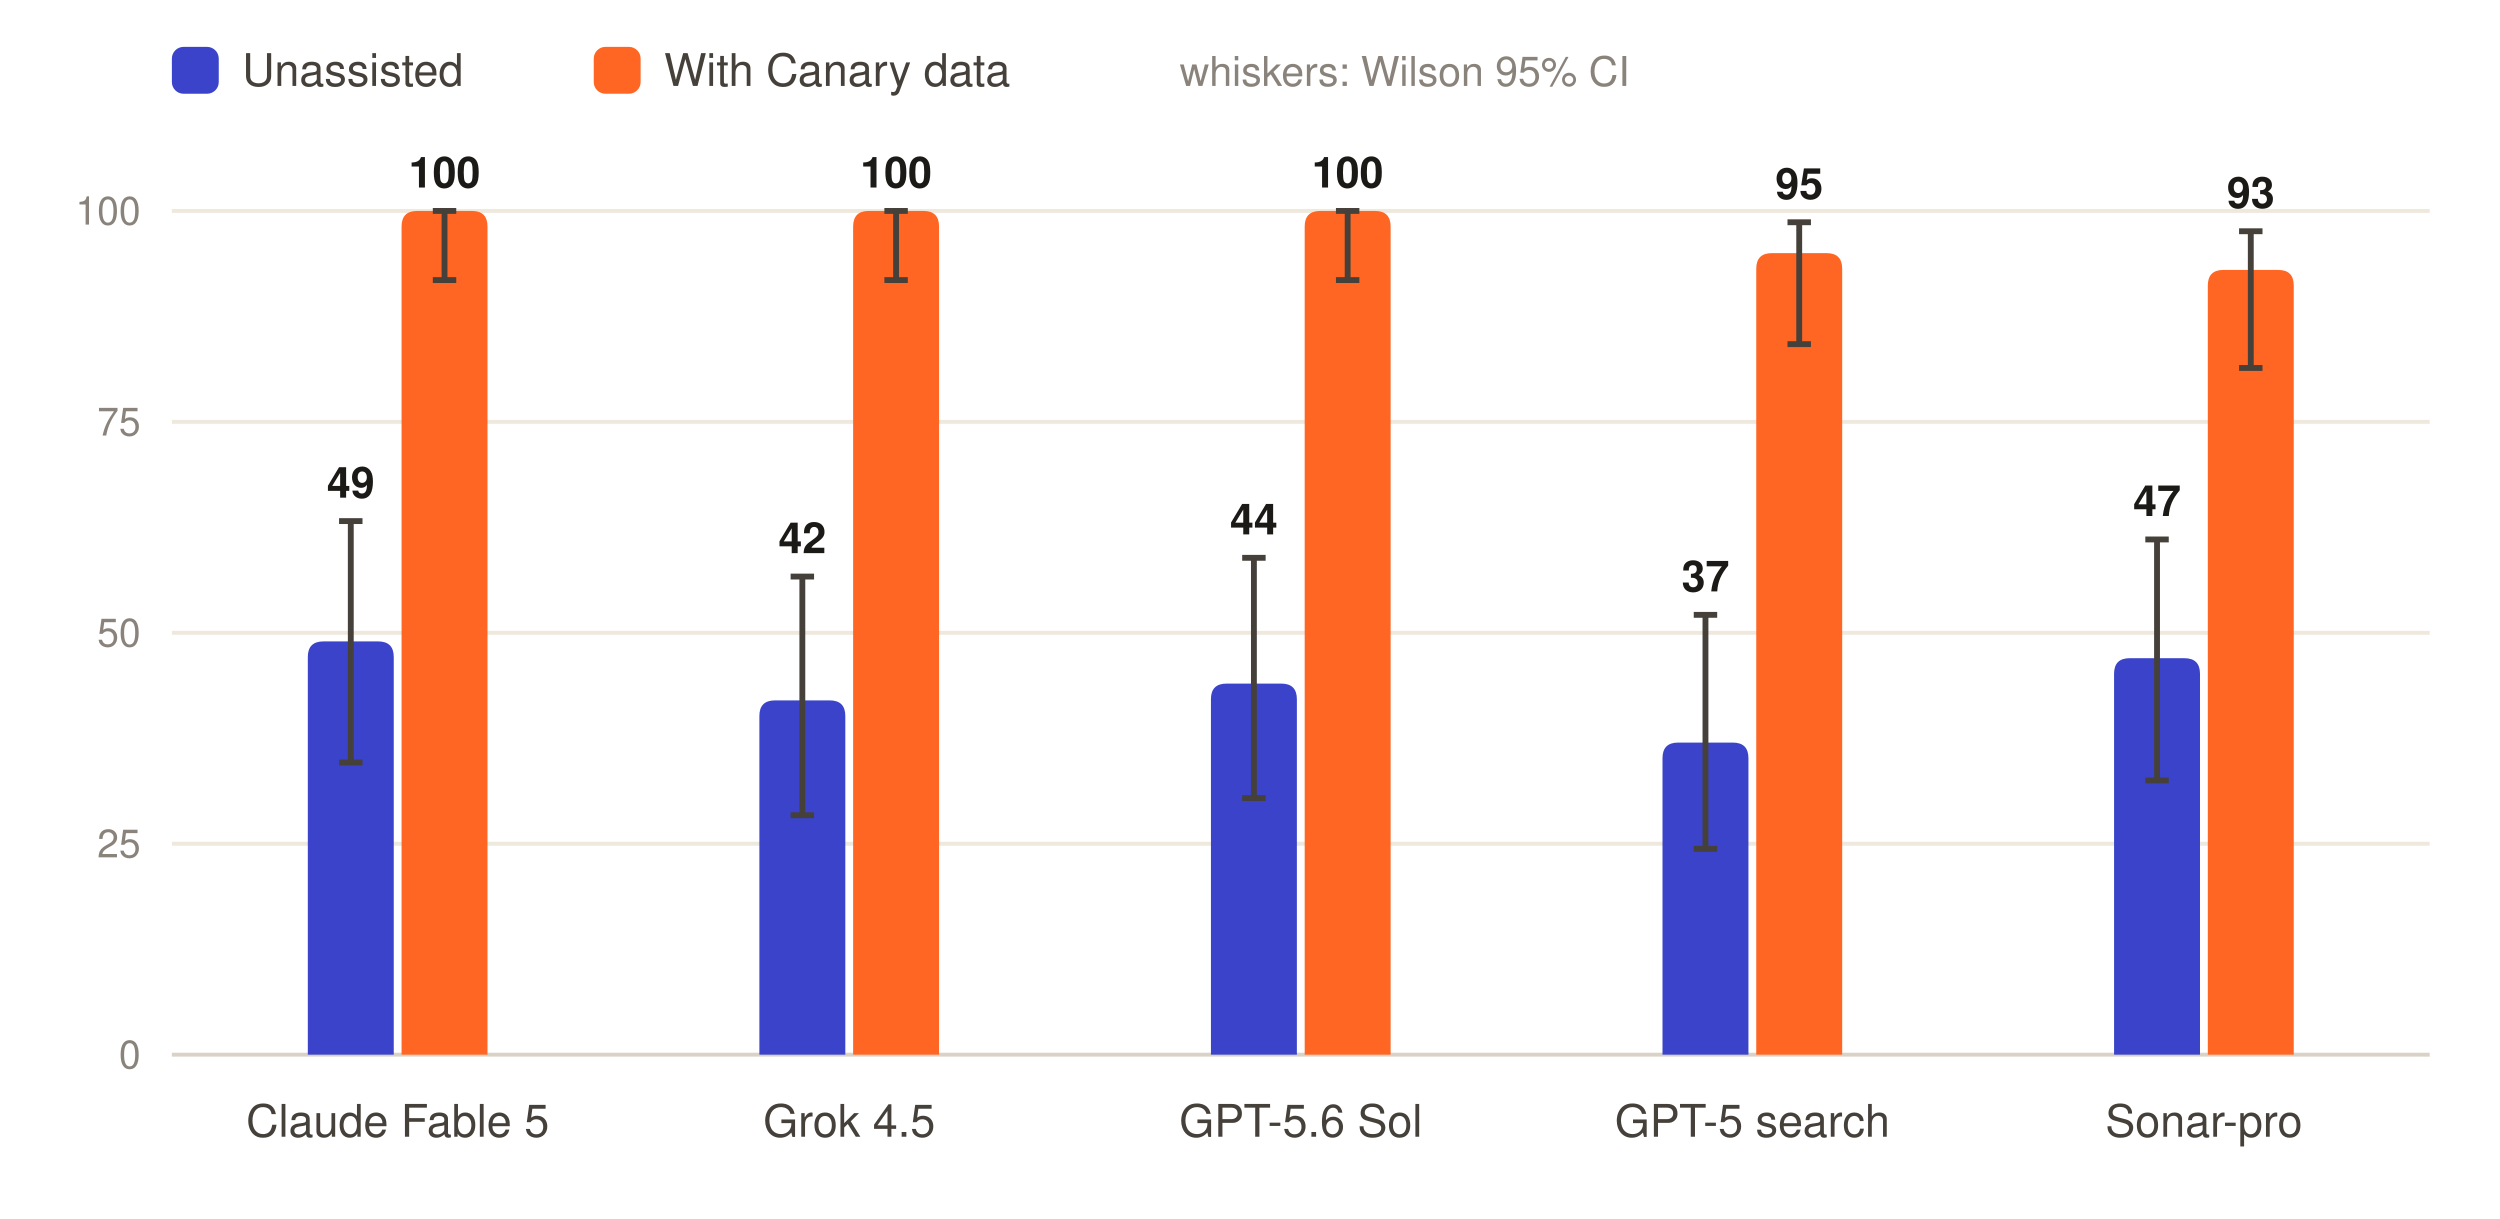
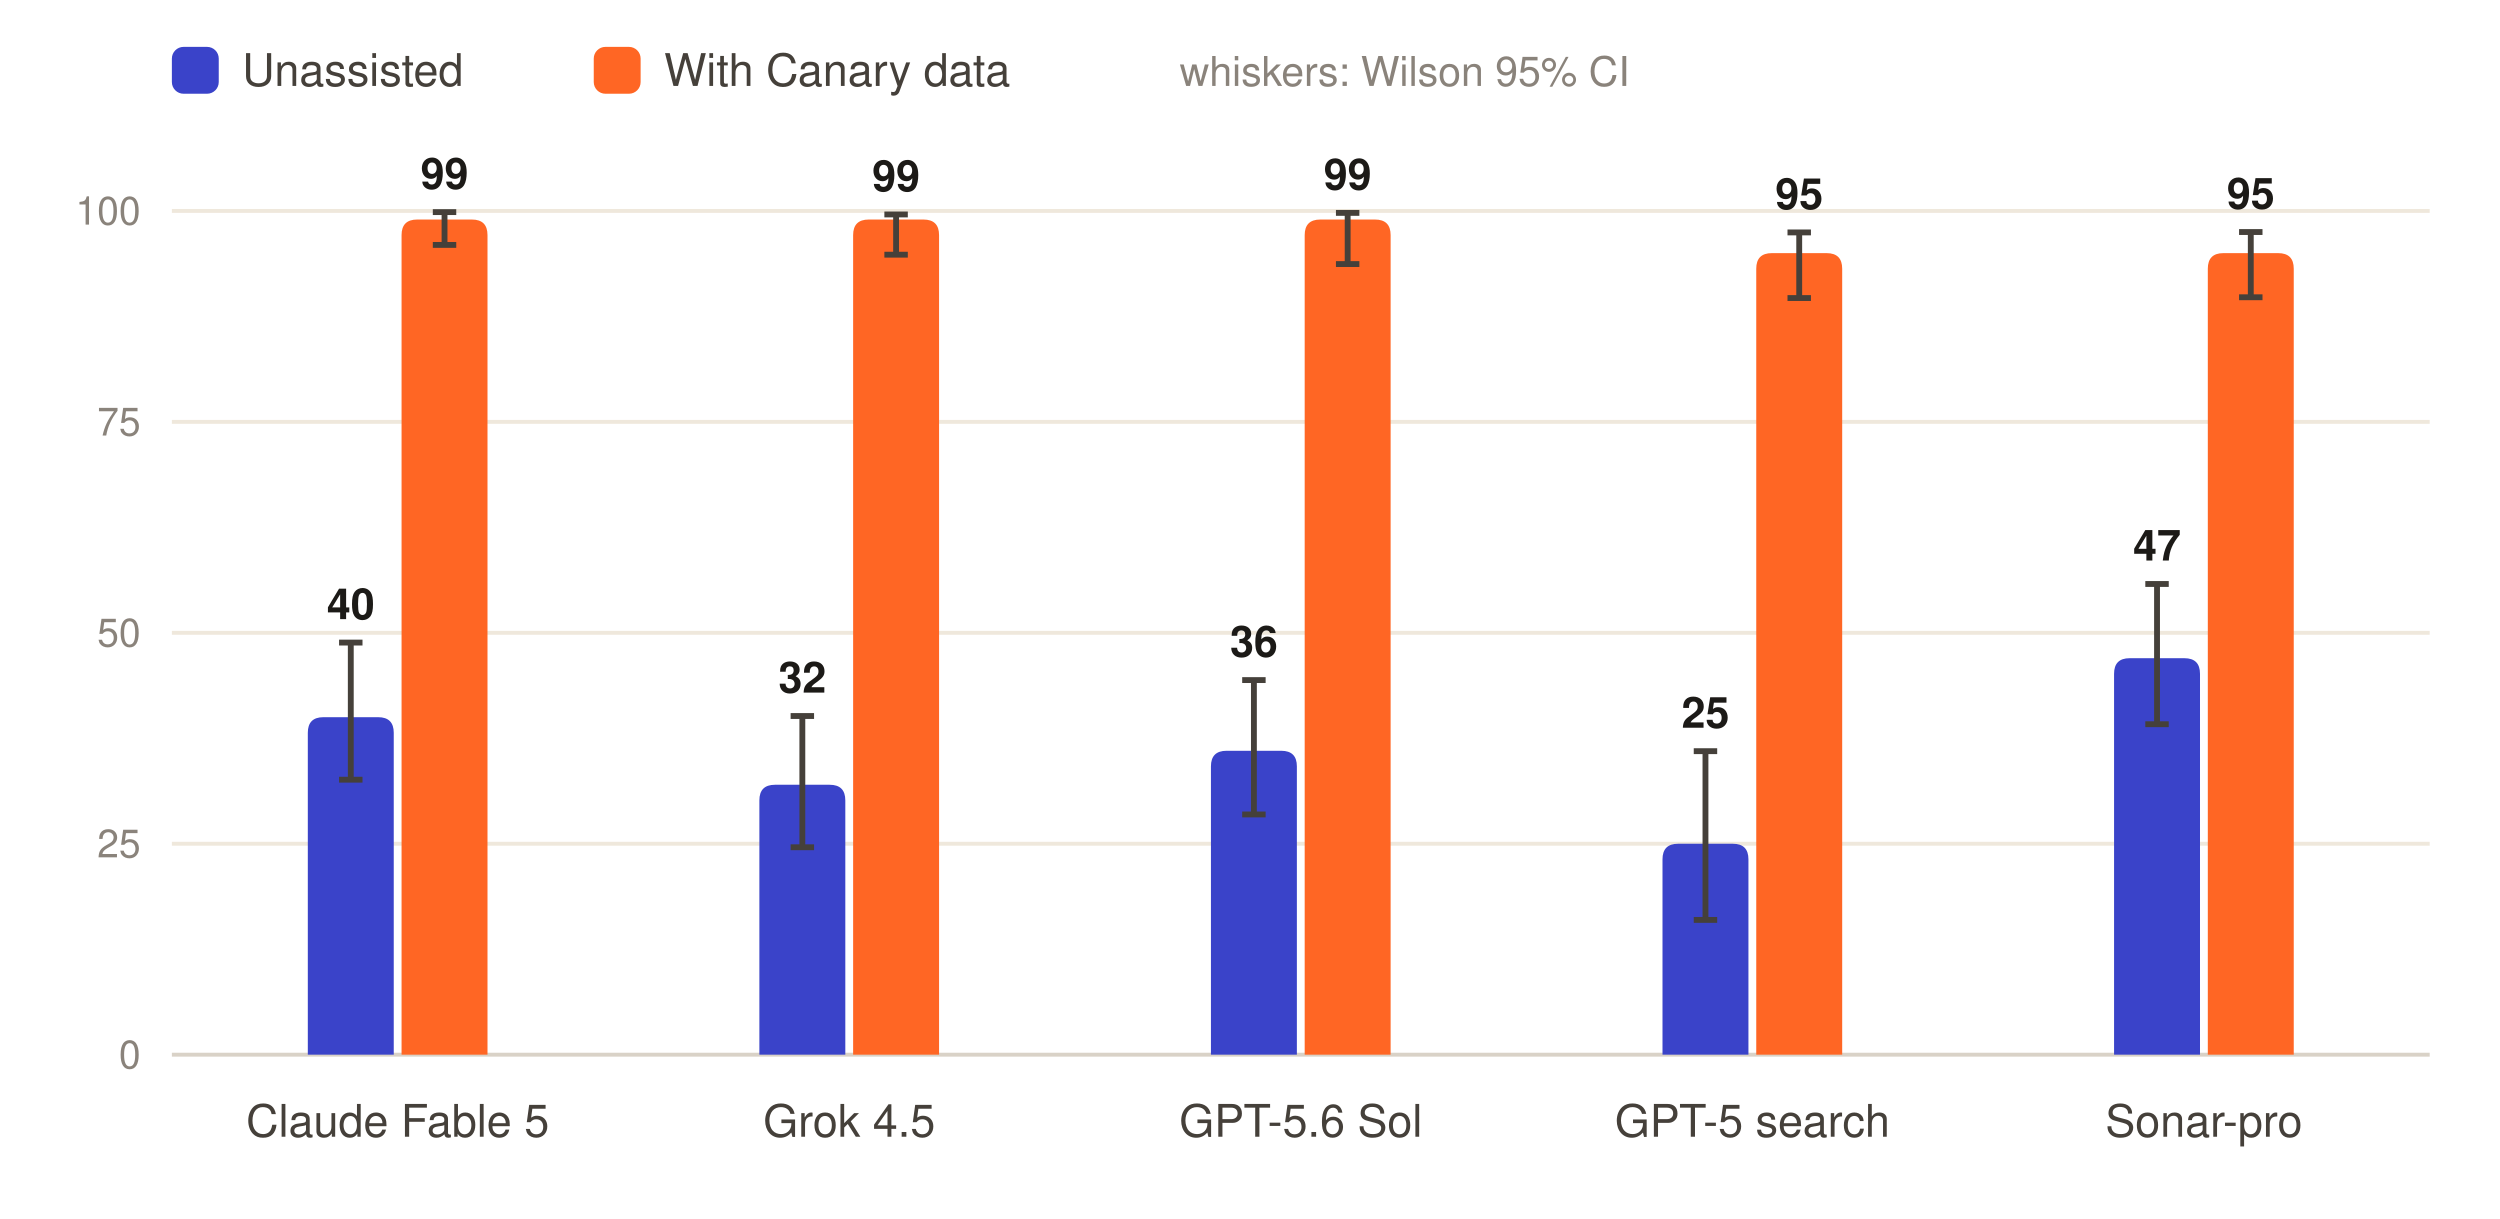
<svg xmlns="http://www.w3.org/2000/svg" viewBox="0 0 640 312" width="640" height="312" font-family="ui-sans-serif, -apple-system, 'Segoe UI', Helvetica, Arial, sans-serif" role="img" aria-labelledby="f1t f1d">
  <line x1="44.0" y1="270.0" x2="622.0" y2="270.0" stroke="#d9d2c7" stroke-width="1" />
  <text x="36.0" y="273.5" font-size="10" fill="#8a837b" text-anchor="end" font-weight="400">0</text>
  <line x1="44.0" y1="216.0" x2="622.0" y2="216.0" stroke="#efe8dc" stroke-width="1" />
  <text x="36.0" y="219.5" font-size="10" fill="#8a837b" text-anchor="end" font-weight="400">25</text>
  <line x1="44.0" y1="162.0" x2="622.0" y2="162.0" stroke="#efe8dc" stroke-width="1" />
  <text x="36.0" y="165.5" font-size="10" fill="#8a837b" text-anchor="end" font-weight="400">50</text>
  <line x1="44.0" y1="108.0" x2="622.0" y2="108.0" stroke="#efe8dc" stroke-width="1" />
  <text x="36.0" y="111.5" font-size="10" fill="#8a837b" text-anchor="end" font-weight="400">75</text>
  <line x1="44.0" y1="54.0" x2="622.0" y2="54.0" stroke="#efe8dc" stroke-width="1" />
  <text x="36.0" y="57.5" font-size="10" fill="#8a837b" text-anchor="end" font-weight="400">100</text>
  <rect x="44.0" y="12" width="12" height="12" rx="3" fill="#3A43C9" />
  <text x="62.0" y="22.0" font-size="11.5" fill="#45403a" text-anchor="start" font-weight="400">Unassisted</text>
  <rect x="152.0" y="12" width="12" height="12" rx="3" fill="#FF6624" />
  <text x="170.0" y="22.0" font-size="11.5" fill="#45403a" text-anchor="start" font-weight="400">With Canary data</text>
  <text x="302.0" y="22.0" font-size="10.5" fill="#8a837b" text-anchor="start" font-weight="400">whiskers: Wilson 95% CI</text>
-   <path d="M78.8,270.0 V168.2 Q78.8,164.2 82.8,164.2 H96.8 Q100.8,164.2 100.8,168.2 V270.0 Z" fill="#3A43C9" />
-   <line x1="89.8" y1="195.2" x2="89.8" y2="133.4" stroke="#45403a" stroke-width="1.5" />
-   <line x1="86.8" y1="195.2" x2="92.8" y2="195.2" stroke="#45403a" stroke-width="1.5" />
-   <line x1="86.8" y1="133.4" x2="92.8" y2="133.4" stroke="#45403a" stroke-width="1.5" />
-   <text x="89.8" y="127.4" font-size="11" fill="#1c1a17" text-anchor="middle" font-weight="600">49</text>
-   <path d="M102.8,270.0 V58.0 Q102.8,54.0 106.8,54.0 H120.8 Q124.8,54.0 124.8,58.0 V270.0 Z" fill="#FF6624" />
-   <line x1="113.8" y1="71.7" x2="113.8" y2="54.0" stroke="#45403a" stroke-width="1.5" />
-   <line x1="110.8" y1="71.7" x2="116.8" y2="71.7" stroke="#45403a" stroke-width="1.5" />
-   <line x1="110.8" y1="54.0" x2="116.8" y2="54.0" stroke="#45403a" stroke-width="1.5" />
-   <text x="113.8" y="48.0" font-size="11" fill="#1c1a17" text-anchor="middle" font-weight="600">100</text>
+   <path d="M78.8,270.0 V187.6 Q78.8,183.6 82.8,183.6 H96.8 Q100.8,183.6 100.8,187.6 V270.0 Z" fill="#3A43C9" />
+   <line x1="89.8" y1="199.6" x2="89.8" y2="164.5" stroke="#45403a" stroke-width="1.5" />
+   <line x1="86.8" y1="199.6" x2="92.8" y2="199.6" stroke="#45403a" stroke-width="1.5" />
+   <line x1="86.8" y1="164.5" x2="92.8" y2="164.5" stroke="#45403a" stroke-width="1.5" />
+   <text x="89.8" y="158.5" font-size="11" fill="#1c1a17" text-anchor="middle" font-weight="600">40</text>
+   <path d="M102.8,270.0 V60.2 Q102.8,56.2 106.8,56.2 H120.8 Q124.8,56.2 124.8,60.2 V270.0 Z" fill="#FF6624" />
+   <line x1="113.8" y1="62.7" x2="113.8" y2="54.3" stroke="#45403a" stroke-width="1.5" />
+   <line x1="110.8" y1="62.7" x2="116.8" y2="62.7" stroke="#45403a" stroke-width="1.5" />
+   <line x1="110.8" y1="54.3" x2="116.8" y2="54.3" stroke="#45403a" stroke-width="1.5" />
+   <text x="113.8" y="48.3" font-size="11" fill="#1c1a17" text-anchor="middle" font-weight="600">99</text>
  <text x="101.8" y="291.0" font-size="11.5" fill="#45403a" text-anchor="middle" font-weight="400">Claude Fable 5</text>
-   <path d="M194.4,270.0 V183.3 Q194.4,179.3 198.4,179.3 H212.4 Q216.4,179.3 216.4,183.3 V270.0 Z" fill="#3A43C9" />
-   <line x1="205.4" y1="208.7" x2="205.4" y2="147.6" stroke="#45403a" stroke-width="1.5" />
-   <line x1="202.4" y1="208.7" x2="208.4" y2="208.7" stroke="#45403a" stroke-width="1.5" />
-   <line x1="202.4" y1="147.6" x2="208.4" y2="147.6" stroke="#45403a" stroke-width="1.5" />
-   <text x="205.4" y="141.6" font-size="11" fill="#1c1a17" text-anchor="middle" font-weight="600">42</text>
-   <path d="M218.4,270.0 V58.0 Q218.4,54.0 222.4,54.0 H236.4 Q240.4,54.0 240.4,58.0 V270.0 Z" fill="#FF6624" />
-   <line x1="229.4" y1="71.7" x2="229.4" y2="54.0" stroke="#45403a" stroke-width="1.5" />
-   <line x1="226.4" y1="71.7" x2="232.4" y2="71.7" stroke="#45403a" stroke-width="1.5" />
-   <line x1="226.4" y1="54.0" x2="232.4" y2="54.0" stroke="#45403a" stroke-width="1.5" />
-   <text x="229.4" y="48.0" font-size="11" fill="#1c1a17" text-anchor="middle" font-weight="600">100</text>
+   <path d="M194.4,270.0 V204.9 Q194.4,200.9 198.4,200.9 H212.4 Q216.4,200.9 216.4,204.9 V270.0 Z" fill="#3A43C9" />
+   <line x1="205.4" y1="216.9" x2="205.4" y2="183.3" stroke="#45403a" stroke-width="1.5" />
+   <line x1="202.4" y1="216.9" x2="208.4" y2="216.9" stroke="#45403a" stroke-width="1.5" />
+   <line x1="202.4" y1="183.3" x2="208.4" y2="183.3" stroke="#45403a" stroke-width="1.5" />
+   <text x="205.4" y="177.3" font-size="11" fill="#1c1a17" text-anchor="middle" font-weight="600">32</text>
+   <path d="M218.4,270.0 V60.2 Q218.4,56.2 222.4,56.2 H236.4 Q240.4,56.2 240.4,60.2 V270.0 Z" fill="#FF6624" />
+   <line x1="229.4" y1="65.2" x2="229.4" y2="54.9" stroke="#45403a" stroke-width="1.5" />
+   <line x1="226.4" y1="65.2" x2="232.4" y2="65.2" stroke="#45403a" stroke-width="1.5" />
+   <line x1="226.4" y1="54.9" x2="232.4" y2="54.9" stroke="#45403a" stroke-width="1.5" />
+   <text x="229.4" y="48.9" font-size="11" fill="#1c1a17" text-anchor="middle" font-weight="600">99</text>
  <text x="217.4" y="291.0" font-size="11.5" fill="#45403a" text-anchor="middle" font-weight="400">Grok 4.5</text>
-   <path d="M310.0,270.0 V179.0 Q310.0,175.0 314.0,175.0 H328.0 Q332.0,175.0 332.0,179.0 V270.0 Z" fill="#3A43C9" />
-   <line x1="321.0" y1="204.3" x2="321.0" y2="142.8" stroke="#45403a" stroke-width="1.5" />
-   <line x1="318.0" y1="204.3" x2="324.0" y2="204.3" stroke="#45403a" stroke-width="1.5" />
-   <line x1="318.0" y1="142.8" x2="324.0" y2="142.8" stroke="#45403a" stroke-width="1.5" />
-   <text x="321.0" y="136.8" font-size="11" fill="#1c1a17" text-anchor="middle" font-weight="600">44</text>
-   <path d="M334.0,270.0 V58.0 Q334.0,54.0 338.0,54.0 H352.0 Q356.0,54.0 356.0,58.0 V270.0 Z" fill="#FF6624" />
-   <line x1="345.0" y1="71.7" x2="345.0" y2="54.0" stroke="#45403a" stroke-width="1.5" />
-   <line x1="342.0" y1="71.7" x2="348.0" y2="71.7" stroke="#45403a" stroke-width="1.5" />
-   <line x1="342.0" y1="54.0" x2="348.0" y2="54.0" stroke="#45403a" stroke-width="1.5" />
-   <text x="345.0" y="48.0" font-size="11" fill="#1c1a17" text-anchor="middle" font-weight="600">100</text>
+   <path d="M310.0,270.0 V196.2 Q310.0,192.2 314.0,192.2 H328.0 Q332.0,192.2 332.0,196.2 V270.0 Z" fill="#3A43C9" />
+   <line x1="321.0" y1="208.5" x2="321.0" y2="174.1" stroke="#45403a" stroke-width="1.5" />
+   <line x1="318.0" y1="208.5" x2="324.0" y2="208.5" stroke="#45403a" stroke-width="1.5" />
+   <line x1="318.0" y1="174.1" x2="324.0" y2="174.1" stroke="#45403a" stroke-width="1.5" />
+   <text x="321.0" y="168.1" font-size="11" fill="#1c1a17" text-anchor="middle" font-weight="600">36</text>
+   <path d="M334.0,270.0 V60.2 Q334.0,56.2 338.0,56.2 H352.0 Q356.0,56.2 356.0,60.2 V270.0 Z" fill="#FF6624" />
+   <line x1="345.0" y1="67.6" x2="345.0" y2="54.5" stroke="#45403a" stroke-width="1.5" />
+   <line x1="342.0" y1="67.6" x2="348.0" y2="67.6" stroke="#45403a" stroke-width="1.5" />
+   <line x1="342.0" y1="54.5" x2="348.0" y2="54.5" stroke="#45403a" stroke-width="1.5" />
+   <text x="345.0" y="48.5" font-size="11" fill="#1c1a17" text-anchor="middle" font-weight="600">99</text>
  <text x="333.0" y="291.0" font-size="11.5" fill="#45403a" text-anchor="middle" font-weight="400">GPT-5.6 Sol</text>
-   <path d="M425.6,270.0 V194.1 Q425.6,190.1 429.6,190.1 H443.6 Q447.6,190.1 447.6,194.1 V270.0 Z" fill="#3A43C9" />
-   <line x1="436.6" y1="217.3" x2="436.6" y2="157.4" stroke="#45403a" stroke-width="1.5" />
-   <line x1="433.6" y1="217.3" x2="439.6" y2="217.3" stroke="#45403a" stroke-width="1.5" />
-   <line x1="433.6" y1="157.4" x2="439.6" y2="157.4" stroke="#45403a" stroke-width="1.5" />
-   <text x="436.6" y="151.4" font-size="11" fill="#1c1a17" text-anchor="middle" font-weight="600">37</text>
+   <path d="M425.6,270.0 V220.0 Q425.6,216.0 429.6,216.0 H443.6 Q447.6,216.0 447.6,220.0 V270.0 Z" fill="#3A43C9" />
+   <line x1="436.6" y1="235.5" x2="436.6" y2="192.3" stroke="#45403a" stroke-width="1.5" />
+   <line x1="433.6" y1="235.5" x2="439.6" y2="235.5" stroke="#45403a" stroke-width="1.5" />
+   <line x1="433.6" y1="192.3" x2="439.6" y2="192.3" stroke="#45403a" stroke-width="1.5" />
+   <text x="436.6" y="186.3" font-size="11" fill="#1c1a17" text-anchor="middle" font-weight="600">25</text>
  <path d="M449.6,270.0 V68.8 Q449.6,64.8 453.6,64.8 H467.6 Q471.6,64.8 471.6,68.8 V270.0 Z" fill="#FF6624" />
-   <line x1="460.6" y1="88.1" x2="460.6" y2="56.9" stroke="#45403a" stroke-width="1.5" />
-   <line x1="457.6" y1="88.1" x2="463.6" y2="88.1" stroke="#45403a" stroke-width="1.5" />
-   <line x1="457.6" y1="56.9" x2="463.6" y2="56.9" stroke="#45403a" stroke-width="1.5" />
-   <text x="460.6" y="50.9" font-size="11" fill="#1c1a17" text-anchor="middle" font-weight="600">95</text>
+   <line x1="460.6" y1="76.3" x2="460.6" y2="59.5" stroke="#45403a" stroke-width="1.5" />
+   <line x1="457.6" y1="76.3" x2="463.6" y2="76.3" stroke="#45403a" stroke-width="1.5" />
+   <line x1="457.6" y1="59.5" x2="463.6" y2="59.5" stroke="#45403a" stroke-width="1.5" />
+   <text x="460.6" y="53.5" font-size="11" fill="#1c1a17" text-anchor="middle" font-weight="600">95</text>
  <text x="448.6" y="291.0" font-size="11.5" fill="#45403a" text-anchor="middle" font-weight="400">GPT-5 search</text>
  <path d="M541.2,270.0 V172.5 Q541.2,168.5 545.2,168.5 H559.2 Q563.2,168.5 563.2,172.5 V270.0 Z" fill="#3A43C9" />
-   <line x1="552.2" y1="199.8" x2="552.2" y2="138.1" stroke="#45403a" stroke-width="1.5" />
-   <line x1="549.2" y1="199.8" x2="555.2" y2="199.8" stroke="#45403a" stroke-width="1.5" />
-   <line x1="549.2" y1="138.1" x2="555.2" y2="138.1" stroke="#45403a" stroke-width="1.5" />
-   <text x="552.2" y="132.1" font-size="11" fill="#1c1a17" text-anchor="middle" font-weight="600">47</text>
-   <path d="M565.2,270.0 V73.1 Q565.2,69.1 569.2,69.1 H583.2 Q587.2,69.1 587.2,73.1 V270.0 Z" fill="#FF6624" />
-   <line x1="576.2" y1="94.2" x2="576.2" y2="59.2" stroke="#45403a" stroke-width="1.5" />
-   <line x1="573.2" y1="94.2" x2="579.2" y2="94.2" stroke="#45403a" stroke-width="1.5" />
-   <line x1="573.2" y1="59.2" x2="579.2" y2="59.2" stroke="#45403a" stroke-width="1.5" />
-   <text x="576.2" y="53.2" font-size="11" fill="#1c1a17" text-anchor="middle" font-weight="600">93</text>
+   <line x1="552.2" y1="185.4" x2="552.2" y2="149.5" stroke="#45403a" stroke-width="1.5" />
+   <line x1="549.2" y1="185.4" x2="555.2" y2="185.4" stroke="#45403a" stroke-width="1.5" />
+   <line x1="549.2" y1="149.5" x2="555.2" y2="149.5" stroke="#45403a" stroke-width="1.5" />
+   <text x="552.2" y="143.5" font-size="11" fill="#1c1a17" text-anchor="middle" font-weight="600">47</text>
+   <path d="M565.2,270.0 V68.8 Q565.2,64.8 569.2,64.8 H583.2 Q587.2,64.8 587.2,68.8 V270.0 Z" fill="#FF6624" />
+   <line x1="576.2" y1="76.1" x2="576.2" y2="59.4" stroke="#45403a" stroke-width="1.5" />
+   <line x1="573.2" y1="76.1" x2="579.2" y2="76.1" stroke="#45403a" stroke-width="1.5" />
+   <line x1="573.2" y1="59.4" x2="579.2" y2="59.4" stroke="#45403a" stroke-width="1.5" />
+   <text x="576.2" y="53.4" font-size="11" fill="#1c1a17" text-anchor="middle" font-weight="600">95</text>
  <text x="564.2" y="291.0" font-size="11.5" fill="#45403a" text-anchor="middle" font-weight="400">Sonar-pro</text>
</svg>
